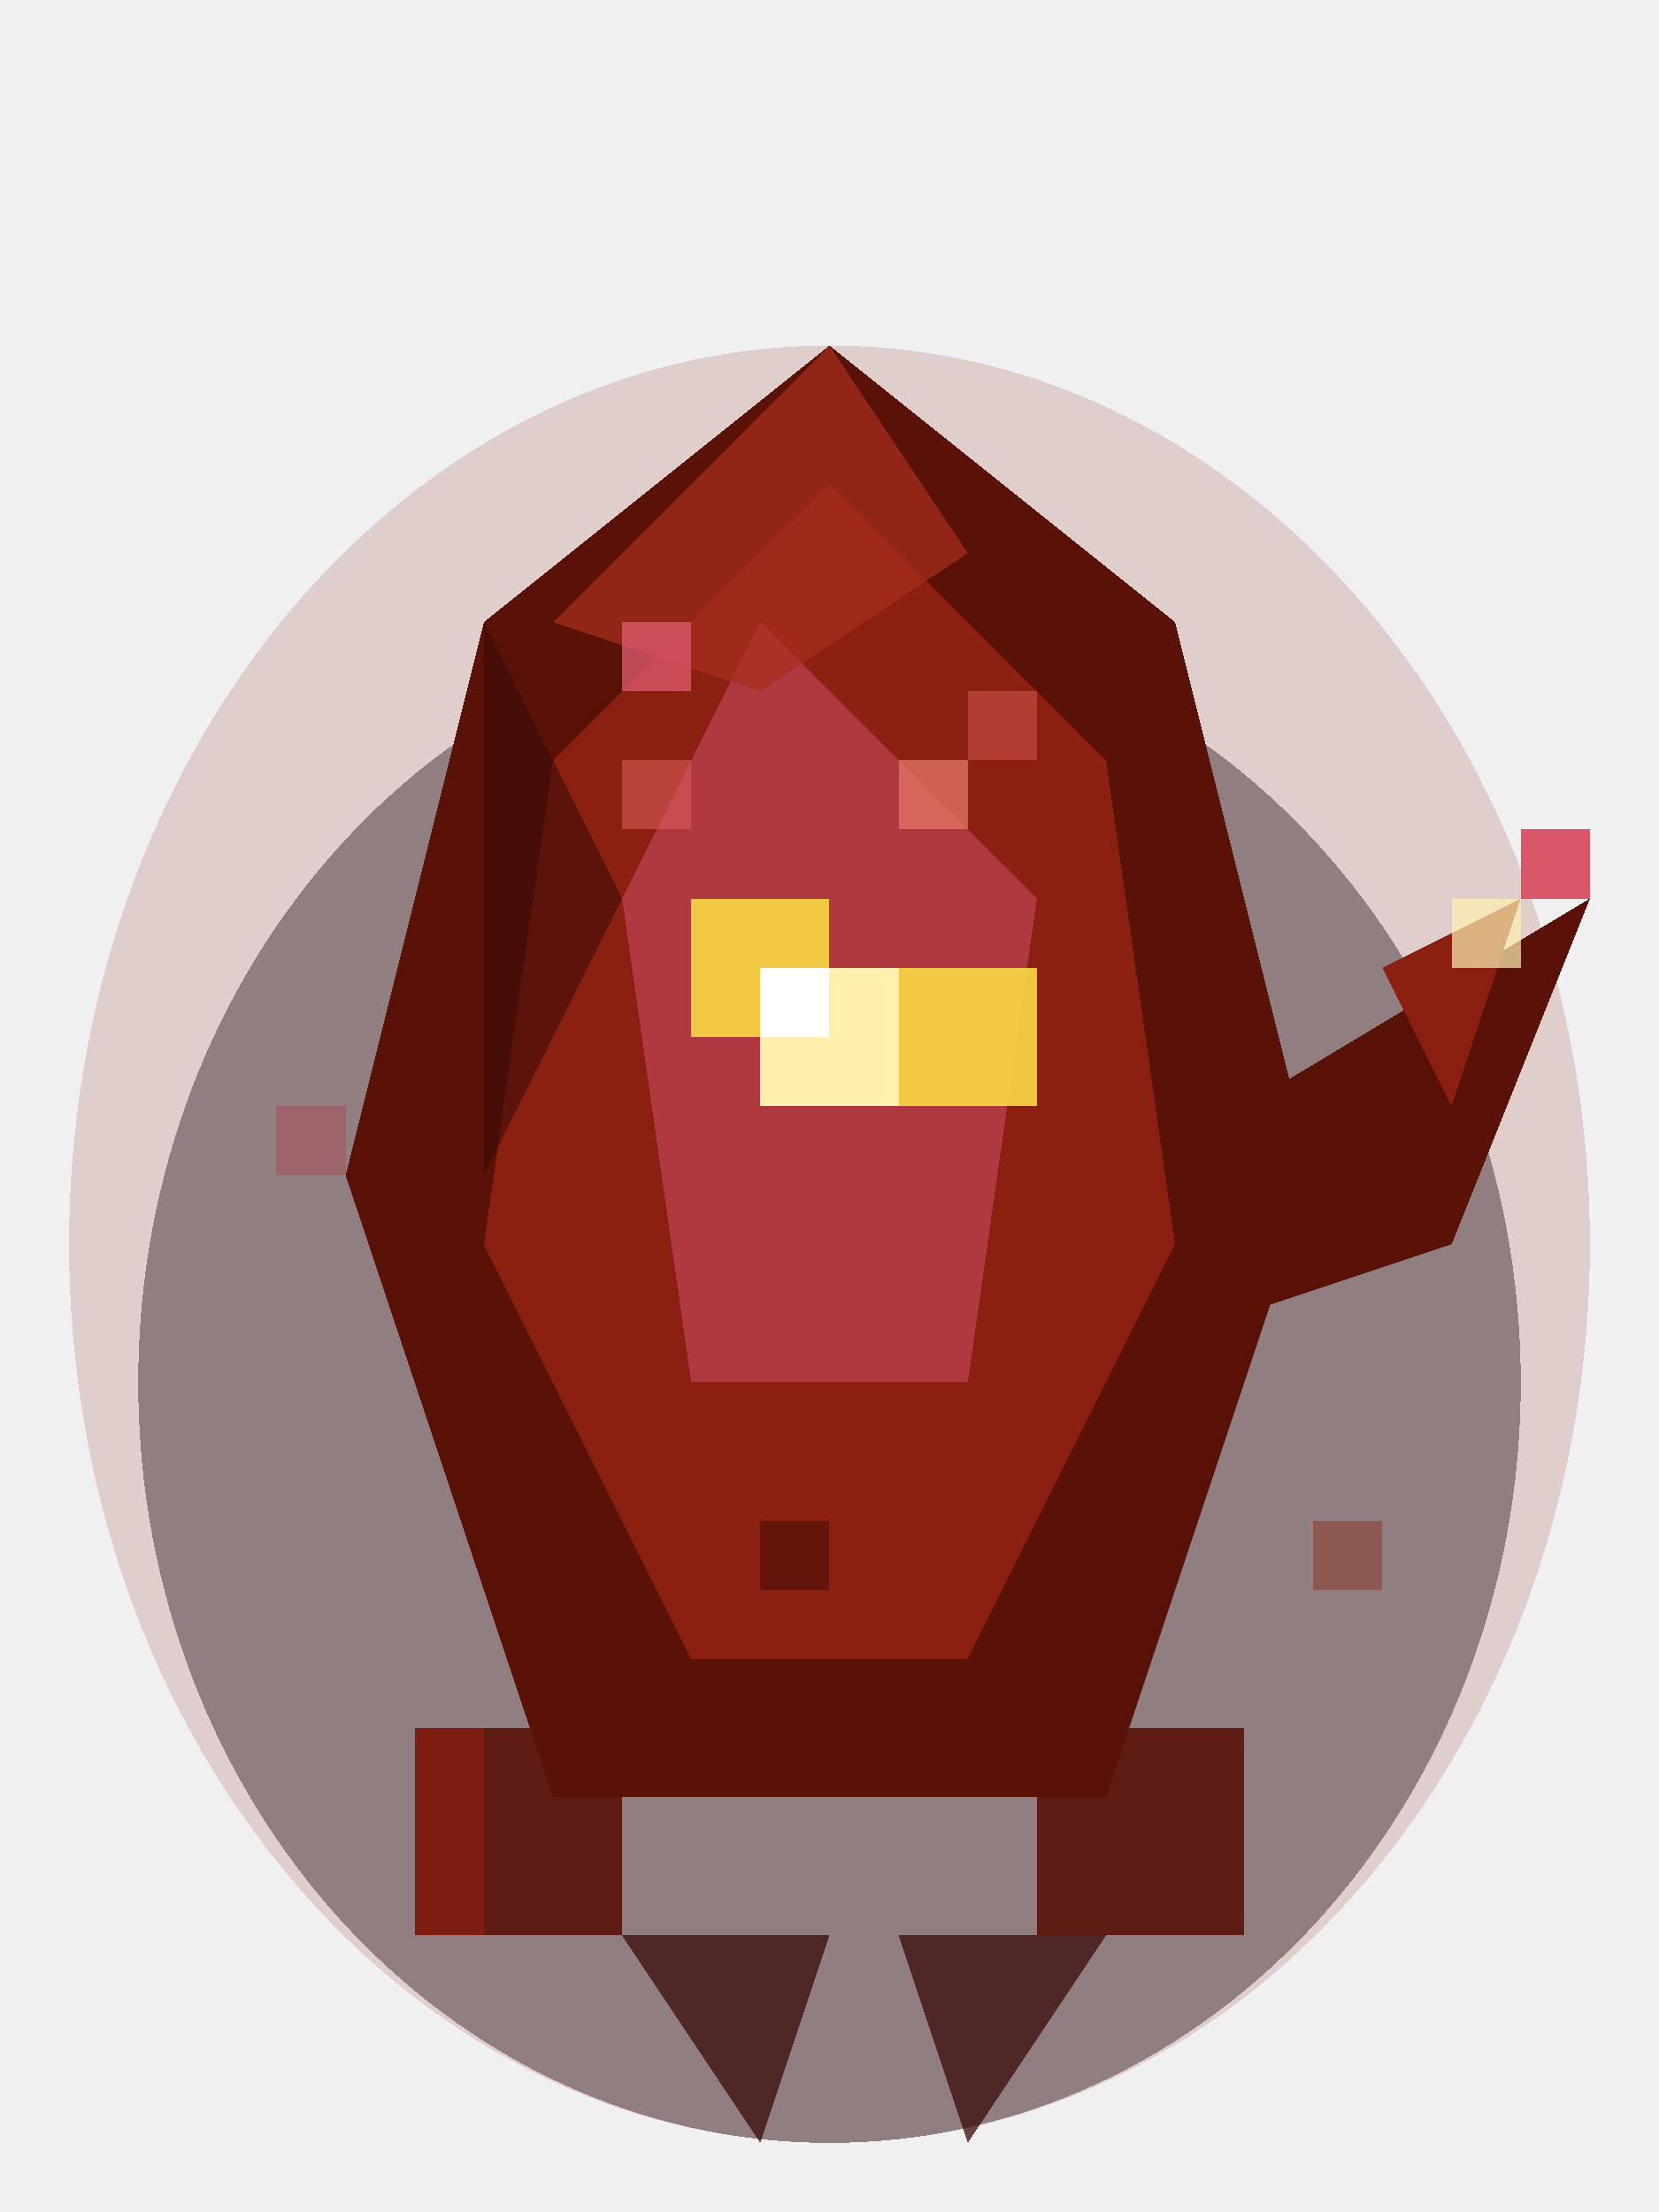
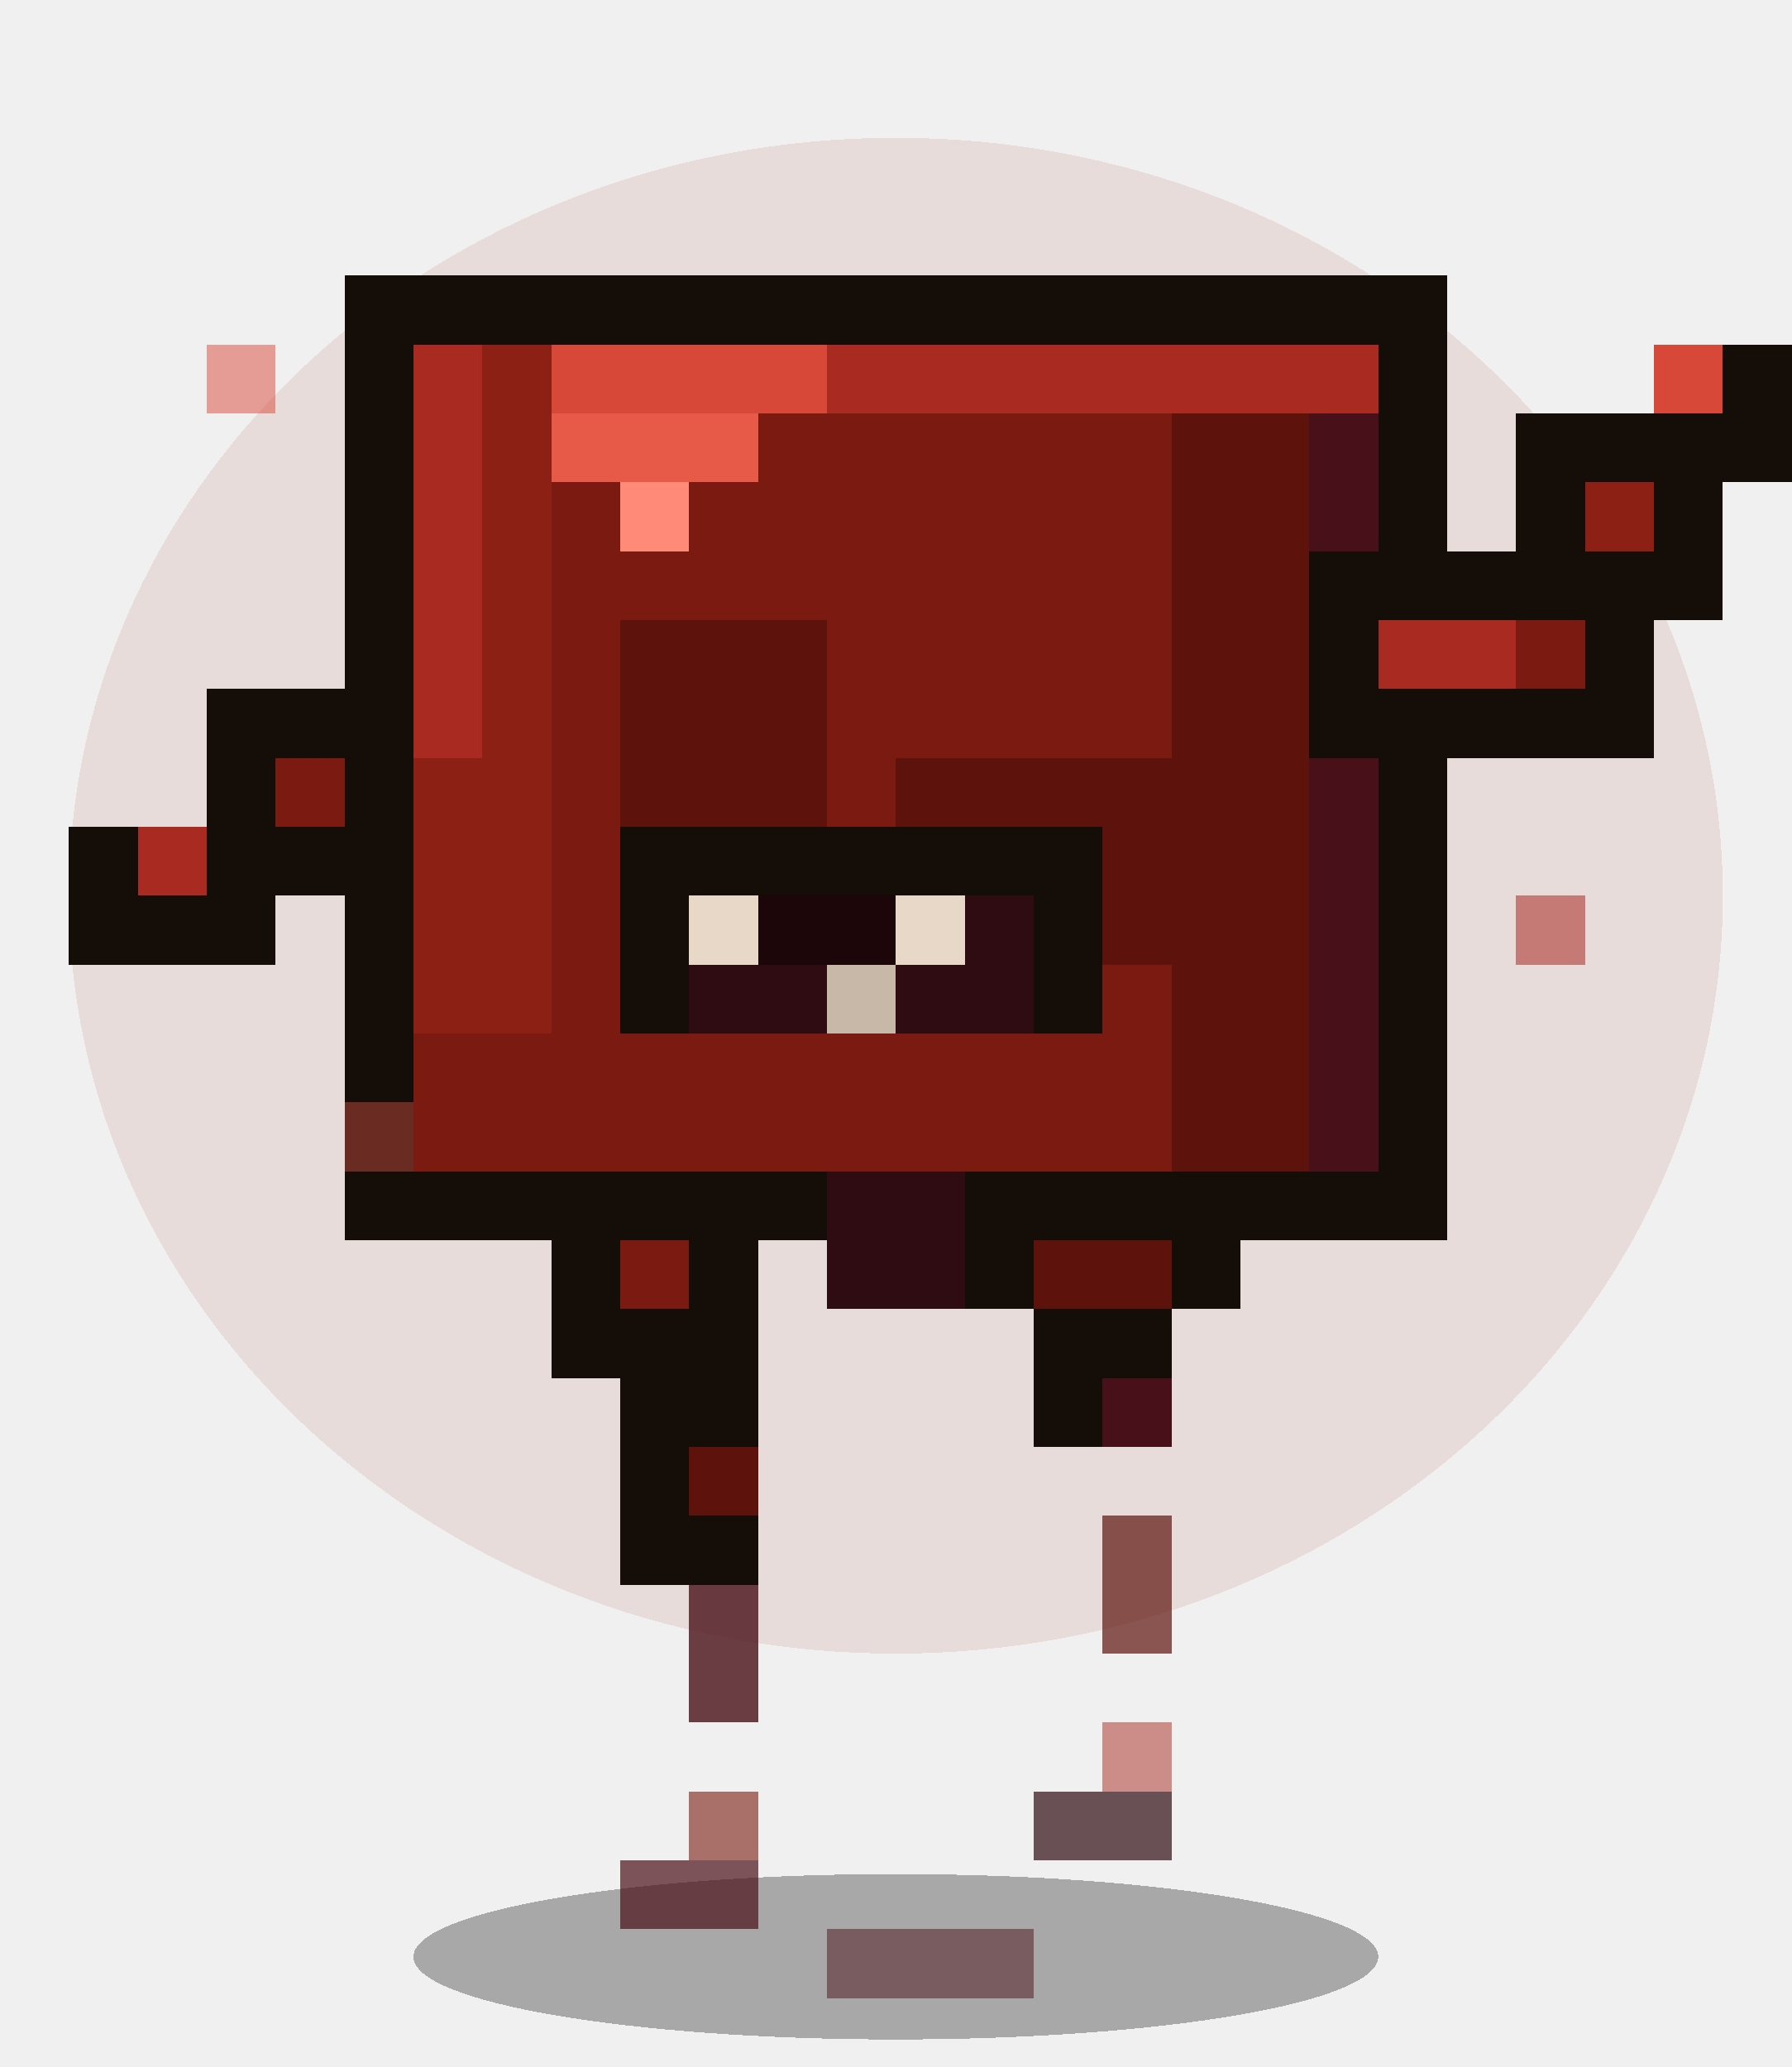
- <svg xmlns="http://www.w3.org/2000/svg" viewBox="0 0 24 32" shape-rendering="crispEdges" preserveAspectRatio="xMidYMax meet" aria-label="The Slain God-Essence Mote">
-   <ellipse cx="12" cy="18" rx="11" ry="13" fill="#8c1810" opacity="0.16" />
-   <ellipse cx="12" cy="20" rx="10" ry="11" fill="#1a0610" opacity="0.4" />
-   <polygon points="12,5 17,9 19,17 16,26 8,26 5,17 7,9" fill="#5a1208" />
-   <polygon points="12,7 16,11 17,18 14,24 10,24 7,18 8,11" fill="#8c2010" />
-   <polygon points="11,9 15,13 14,20 10,20 9,13" fill="#b53c4a" opacity="0.85" />
-   <polygon points="12,5 14,8 11,10 8,9" fill="#a82e1c" opacity="0.7" />
-   <polygon points="7,9 9,13 7,17" fill="#3a0a08" opacity="0.6" />
-   <rect x="9" y="9" width="1" height="1" fill="#d8586a" opacity="0.8" />
-   <rect x="13" y="11" width="1" height="1" fill="#e87a6a" opacity="0.7" />
-   <rect x="10" y="13" width="2" height="2" fill="#f4d042" opacity="0.95" />
-   <rect x="13" y="14" width="2" height="2" fill="#f4d042" opacity="0.95" />
-   <rect x="11" y="14" width="2" height="2" fill="#fff0b0" />
-   <rect x="11" y="14" width="1" height="1" fill="#ffffff" />
-   <polygon points="18,16 23,13 21,18 18,19" fill="#5a1208" />
-   <polygon points="20,14 22,13 21,16" fill="#8c2010" />
-   <rect x="22" y="12" width="1" height="1" fill="#d8586a" />
-   <rect x="21" y="13" width="1" height="1" fill="#fff0b0" opacity="0.7" />
-   <rect x="6" y="25" width="3" height="3" fill="#5a1208" opacity="0.9" />
-   <rect x="15" y="25" width="3" height="3" fill="#5a1208" opacity="0.9" />
-   <rect x="6" y="25" width="1" height="3" fill="#8c2010" opacity="0.7" />
-   <polygon points="9,28 11,31 12,28" fill="#3a0a08" opacity="0.75" />
-   <polygon points="13,28 14,31 16,28" fill="#3a0a08" opacity="0.75" />
-   <rect x="9" y="11" width="1" height="1" fill="#d85a5a" opacity="0.6" />
-   <rect x="14" y="10" width="1" height="1" fill="#d85a5a" opacity="0.5" />
-   <rect x="11" y="22" width="1" height="1" fill="#3a0a08" opacity="0.5" />
-   <rect x="4" y="16" width="1" height="1" fill="#b53c4a" opacity="0.4" />
-   <rect x="19" y="22" width="1" height="1" fill="#8c2010" opacity="0.4" />
+ <svg xmlns="http://www.w3.org/2000/svg" viewBox="0 0 26 30" shape-rendering="crispEdges" preserveAspectRatio="xMidYMax meet" aria-label="God-Essence Mote">
+   <ellipse cx="13" cy="13" rx="12" ry="11" fill="#a82a20" opacity="0.1" />
+   <ellipse cx="13" cy="28.4" rx="7" ry="1.2" fill="#000" opacity="0.3" />
+   <rect x="5" y="4" width="16" height="14" fill="#150d08" />
+   <rect x="6" y="5" width="14" height="12" fill="#7a1a10" />
+   <rect x="6" y="5" width="14" height="1" fill="#a82a20" />
+   <rect x="6" y="5" width="6" height="1" fill="#d84838" />
+   <rect x="6" y="5" width="2" height="10" fill="#8c2014" />
+   <rect x="6" y="5" width="1" height="6" fill="#a82a20" />
+   <rect x="17" y="6" width="3" height="11" fill="#5e120c" />
+   <rect x="19" y="6" width="1" height="11" fill="#481018" />
+   <rect x="8" y="6" width="3" height="1" fill="#e85a48" />
+   <rect x="9" y="7" width="1" height="1" fill="#ff8a78" />
+   <rect x="9" y="9" width="3" height="3" fill="#5e120c" />
+   <rect x="13" y="11" width="4" height="3" fill="#5e120c" />
+   <rect x="14" y="12" width="2" height="1" fill="#481018" />
+   <rect x="9" y="12" width="7" height="3" fill="#150d08" />
+   <rect x="10" y="13" width="5" height="2" fill="#2e0c12" />
+   <rect x="11" y="13" width="3" height="1" fill="#1c060a" />
+   <rect x="10" y="13" width="1" height="1" fill="#e8d8c8" />
+   <rect x="13" y="13" width="1" height="1" fill="#e8d8c8" />
+   <rect x="12" y="14" width="1" height="1" fill="#c8b8a8" />
+   <rect x="19" y="8" width="5" height="3" fill="#150d08" />
+   <rect x="20" y="9" width="3" height="1" fill="#7a1a10" />
+   <rect x="20" y="9" width="2" height="1" fill="#a82a20" />
+   <rect x="22" y="6" width="3" height="3" fill="#150d08" />
+   <rect x="23" y="7" width="1" height="1" fill="#8c2014" />
+   <rect x="24" y="5" width="2" height="2" fill="#150d08" />
+   <rect x="24" y="5" width="1" height="1" fill="#d84838" />
+   <rect x="3" y="10" width="3" height="3" fill="#150d08" />
+   <rect x="4" y="11" width="1" height="1" fill="#7a1a10" />
+   <rect x="1" y="12" width="3" height="2" fill="#150d08" />
+   <rect x="2" y="12" width="1" height="1" fill="#a82a20" />
+   <rect x="8" y="17" width="3" height="3" fill="#150d08" />
+   <rect x="9" y="18" width="1" height="1" fill="#7a1a10" />
+   <rect x="9" y="20" width="2" height="3" fill="#150d08" />
+   <rect x="10" y="21" width="1" height="1" fill="#5e120c" />
+   <rect x="10" y="23" width="1" height="2" fill="#481018" opacity="0.8" />
+   <rect x="10" y="26" width="1" height="1" fill="#7a1a10" opacity="0.6" />
+   <rect x="14" y="17" width="4" height="2" fill="#150d08" />
+   <rect x="15" y="18" width="2" height="1" fill="#5e120c" />
+   <rect x="15" y="19" width="2" height="2" fill="#150d08" />
+   <rect x="16" y="20" width="1" height="1" fill="#481018" />
+   <rect x="16" y="22" width="1" height="2" fill="#5e120c" opacity="0.7" />
+   <rect x="16" y="25" width="1" height="1" fill="#a82a20" opacity="0.5" />
+   <rect x="12" y="17" width="2" height="2" fill="#2e0c12" />
+   <rect x="9" y="27" width="2" height="1" fill="#481018" opacity="0.7" />
+   <rect x="15" y="26" width="2" height="1" fill="#2e0c12" opacity="0.7" />
+   <rect x="12" y="28" width="3" height="1" fill="#481018" opacity="0.5" />
+   <rect x="3" y="5" width="1" height="1" fill="#d84838" opacity="0.5" />
+   <rect x="22" y="13" width="1" height="1" fill="#a82a20" opacity="0.55" />
+   <rect x="5" y="16" width="1" height="1" fill="#e85a48" opacity="0.4" />
</svg>
